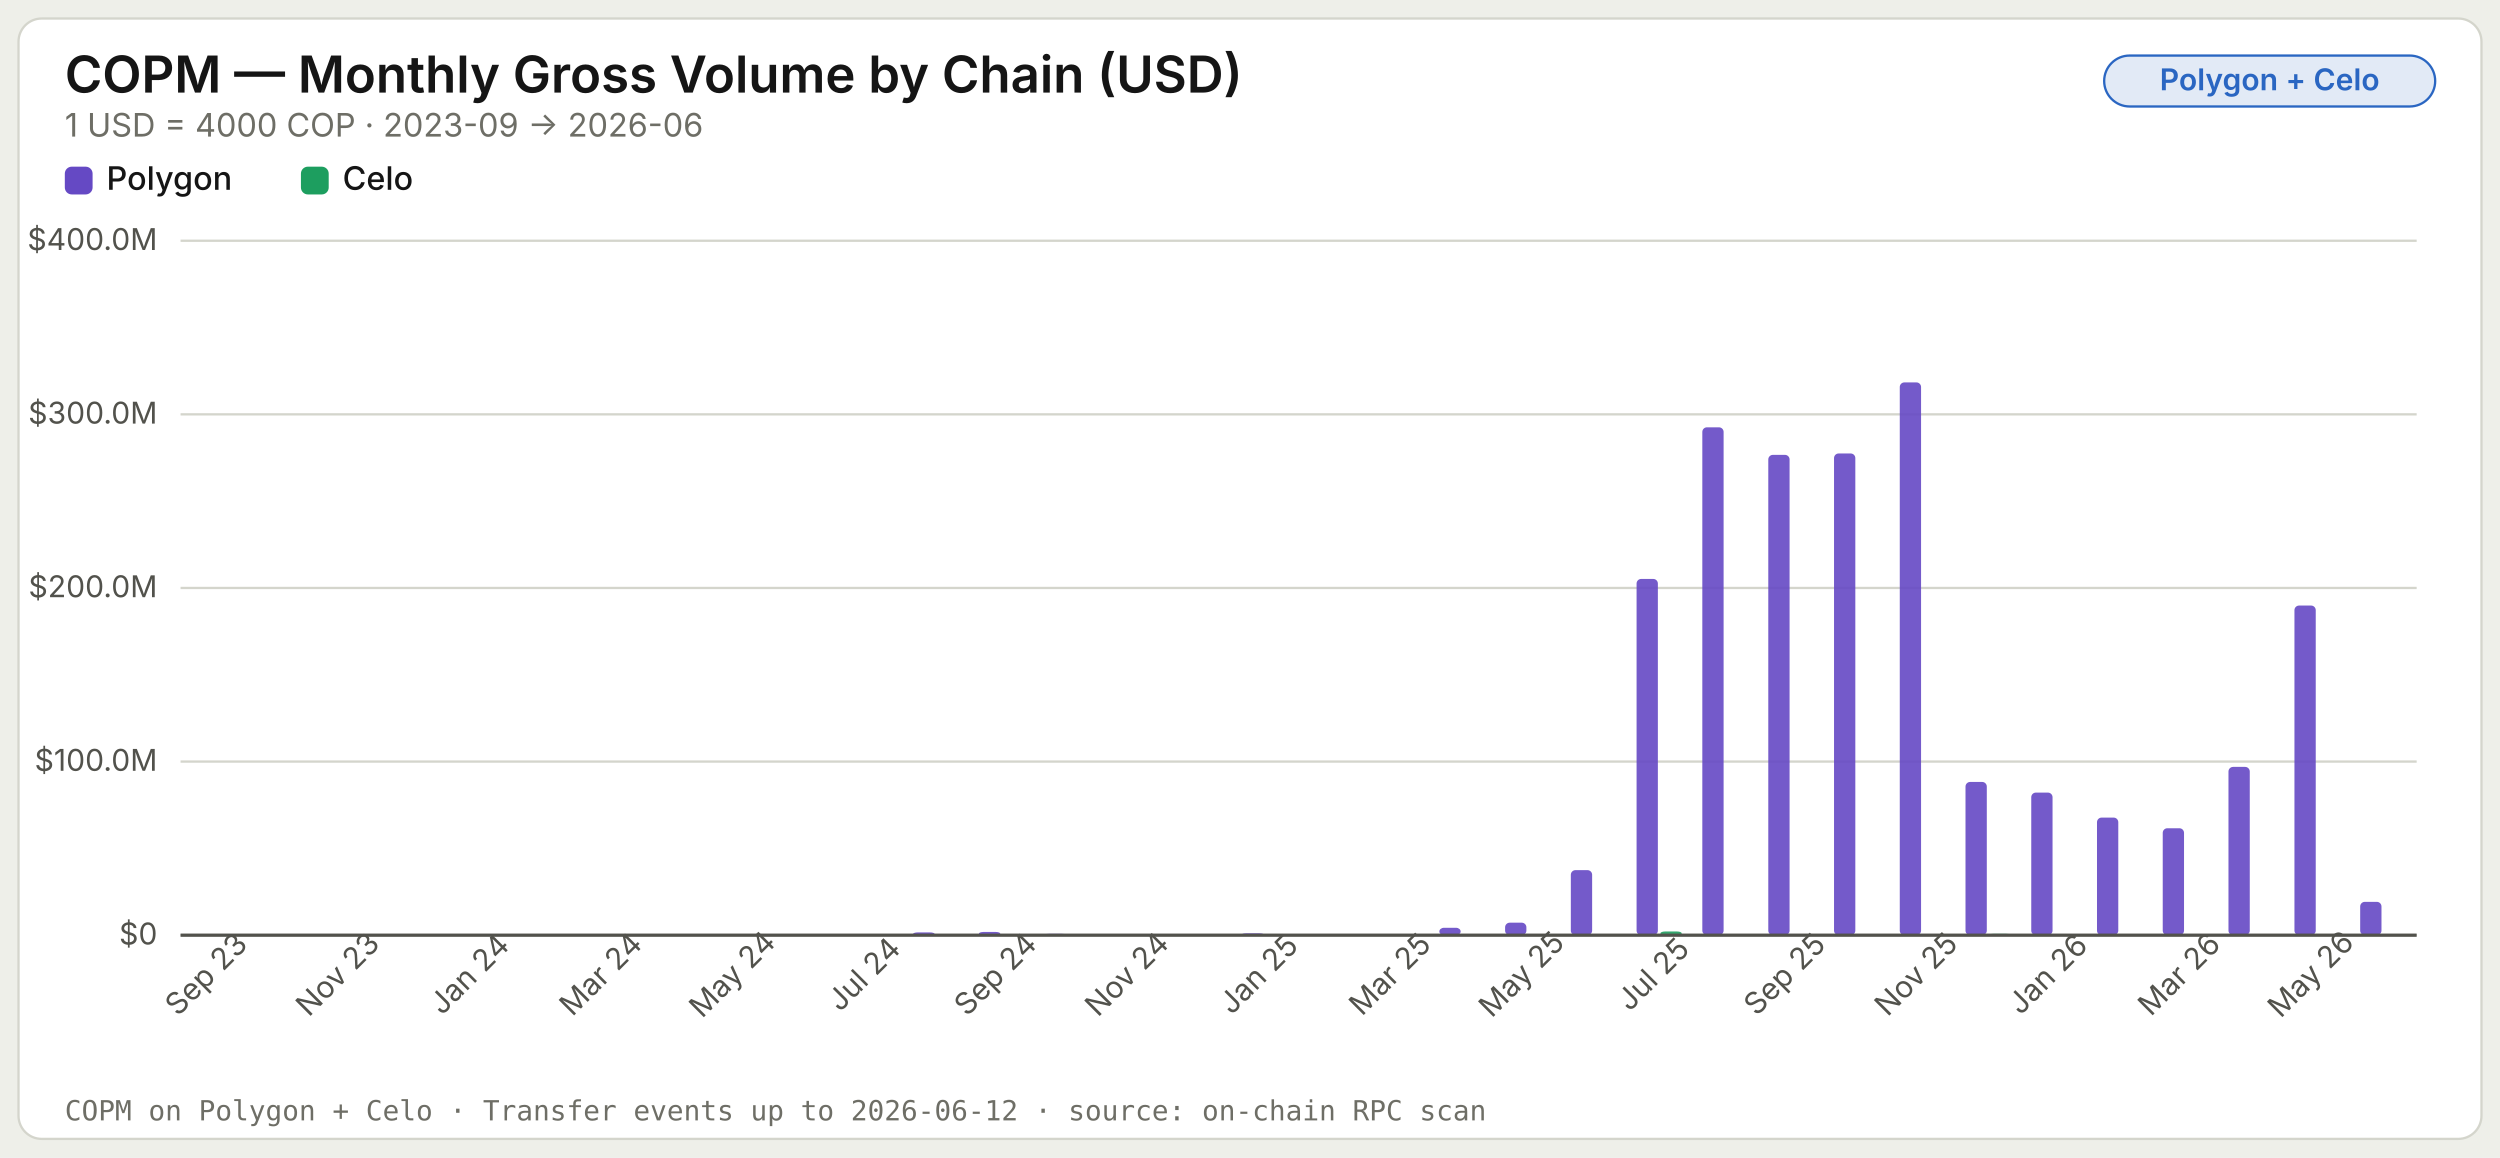
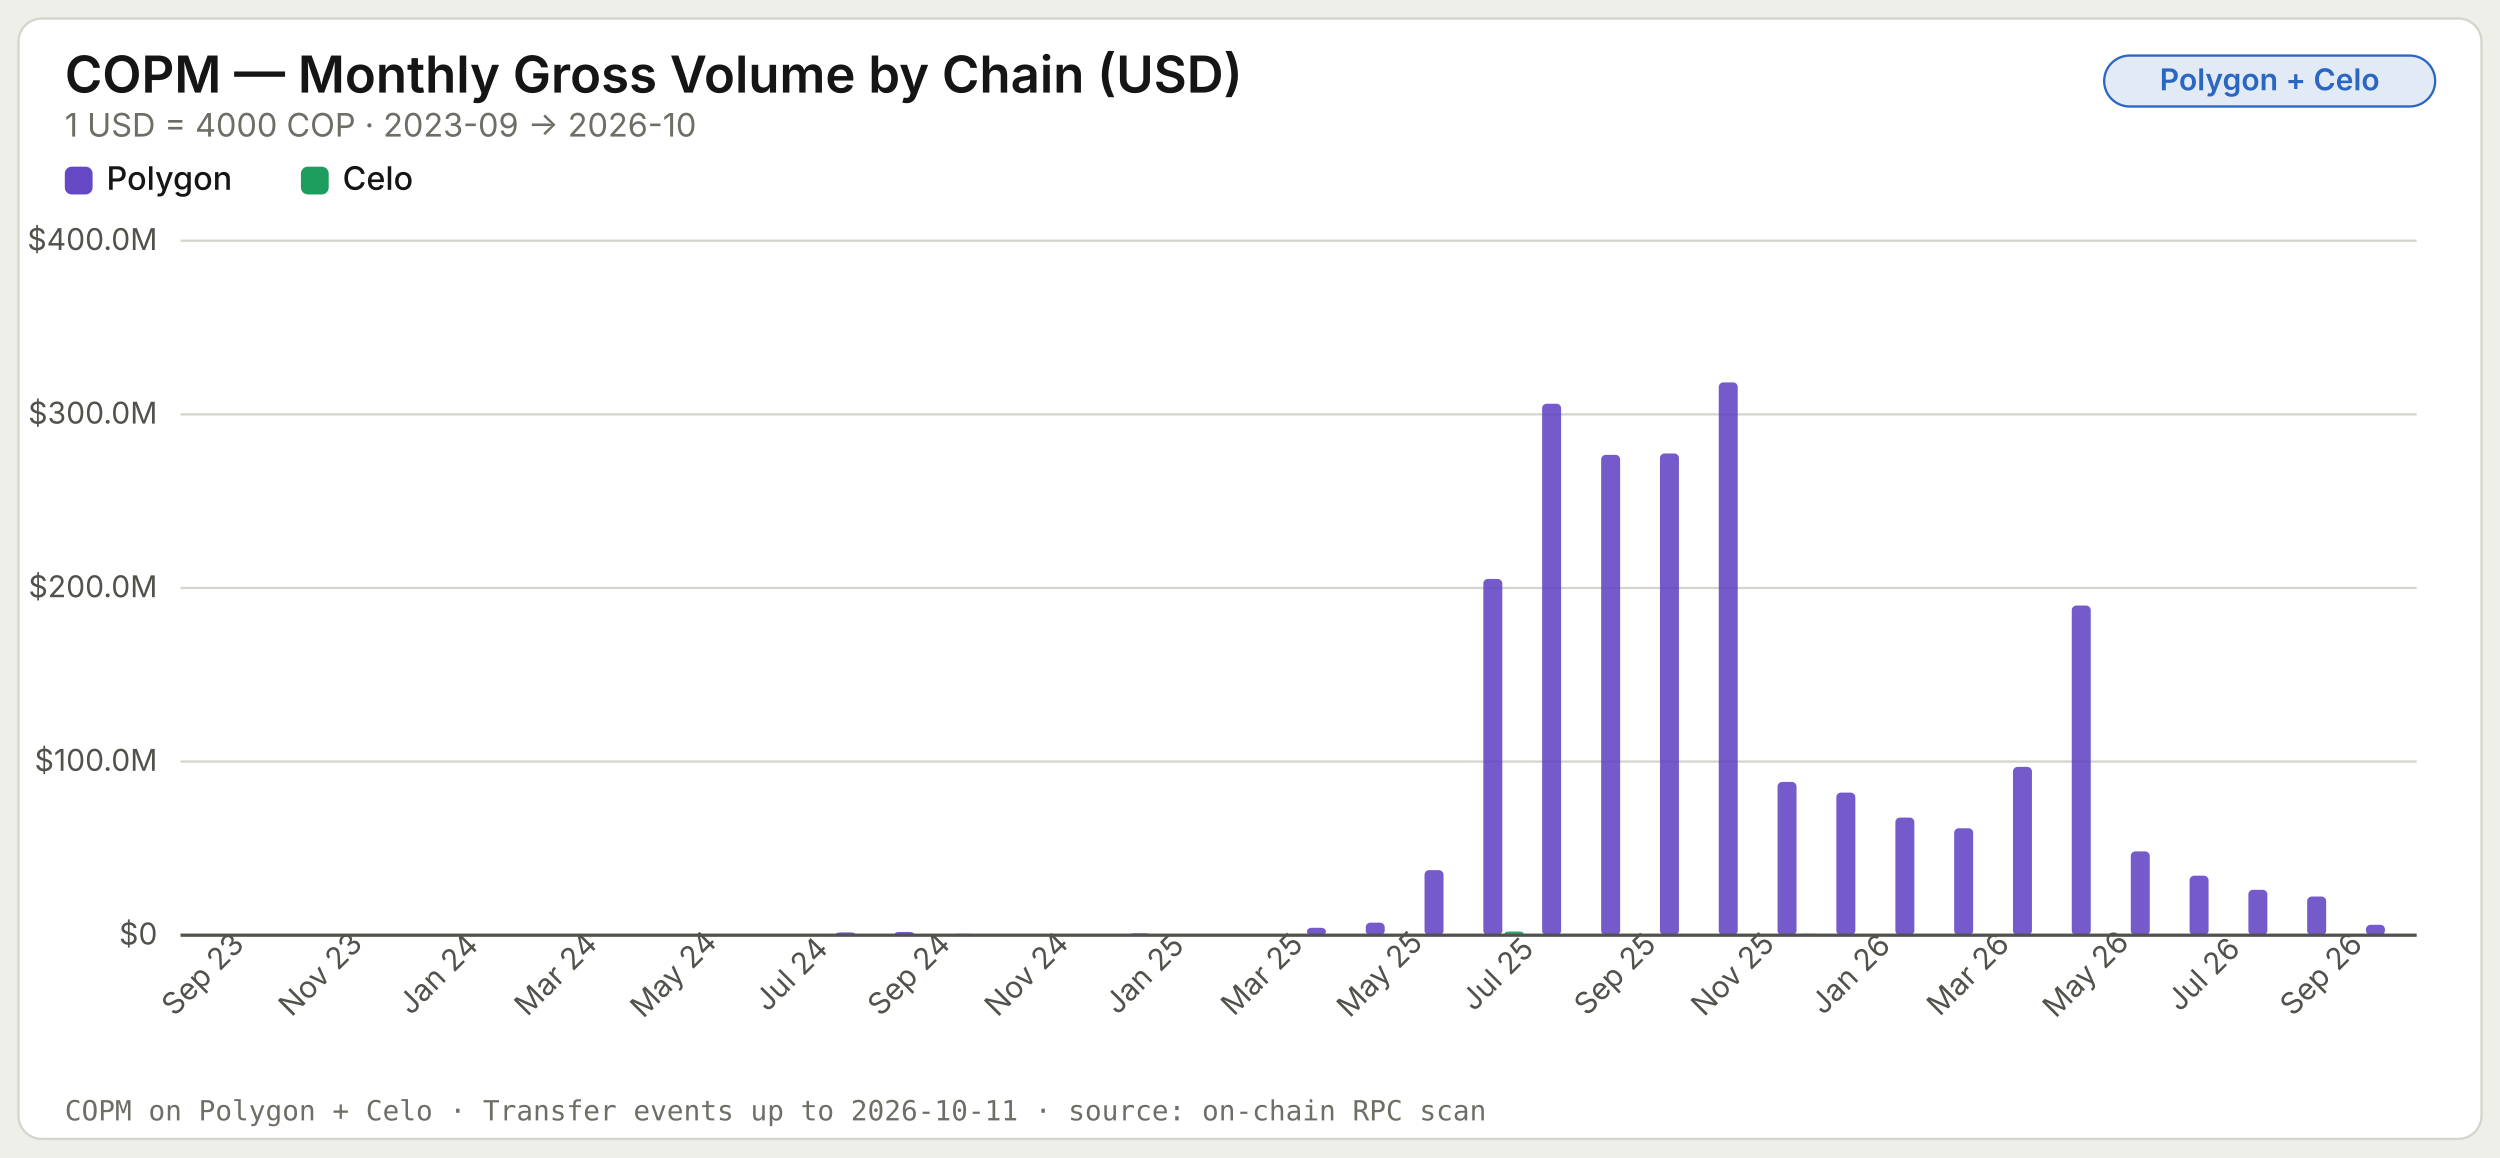
<svg xmlns="http://www.w3.org/2000/svg" width="1080" height="500" viewBox="0 0 1080 500" role="img" aria-label="COPM — Monthly Gross Volume by Chain (USD)">
  <style>
    .title { font: 600 22px -apple-system, 'Segoe UI', system-ui, sans-serif; fill: #151515; }
    .subtitle { font: 400 14px -apple-system, 'Segoe UI', system-ui, sans-serif; fill: #6e6e66; }
    .axis { font: 400 13px -apple-system, 'Segoe UI', system-ui, sans-serif; fill: #52524c; }
    .label { font: 500 14px -apple-system, 'Segoe UI', system-ui, sans-serif; fill: #151515; }
    .annot { font: 600 13px -apple-system, 'Segoe UI', system-ui, sans-serif; }
    .badge { font: 600 13px -apple-system, 'Segoe UI', system-ui, sans-serif; }
    .footer { font: 400 12px ui-monospace, 'SF Mono', Menlo, monospace; fill: #6e6e66; }
  </style>
  <defs />
  <rect width="1080" height="500" fill="#eeefe9" />
  <rect x="8" y="8" width="1064" height="484" rx="10" fill="#ffffff" stroke="#d4d5cc" stroke-width="1" />
  <text x="28" y="40" class="title">COPM — Monthly Gross Volume by Chain (USD)</text>
  <rect x="909" y="24" width="143" height="22" rx="11" fill="#2a66c222" stroke="#2a66c2" stroke-width="1" />
  <text x="980.5" y="39" class="badge" fill="#2a66c2" text-anchor="middle">Polygon + Celo</text>
-   <text x="28" y="59" class="subtitle">1 USD = 4000 COP · 2023-09 → 2026-06</text>
+   <text x="28" y="59" class="subtitle">1 USD = 4000 COP · 2023-09 → 2026-10</text>
  <line x1="78" y1="404" x2="1044" y2="404" stroke="#d4d5cc" stroke-width="1" />
  <text x="68" y="408" class="axis" text-anchor="end">$0</text>
  <line x1="78" y1="329" x2="1044" y2="329" stroke="#d4d5cc" stroke-width="1" />
  <text x="68" y="333" class="axis" text-anchor="end">$100.0M</text>
  <line x1="78" y1="254" x2="1044" y2="254" stroke="#d4d5cc" stroke-width="1" />
  <text x="68" y="258" class="axis" text-anchor="end">$200.0M</text>
  <line x1="78" y1="179" x2="1044" y2="179" stroke="#d4d5cc" stroke-width="1" />
  <text x="68" y="183" class="axis" text-anchor="end">$300.0M</text>
  <line x1="78" y1="104" x2="1044" y2="104" stroke="#d4d5cc" stroke-width="1" />
  <text x="68" y="108" class="axis" text-anchor="end">$400.0M</text>
  <rect x="28" y="72" width="12" height="12" rx="3" fill="#6549c4" />
  <text x="46" y="82" class="label">Polygon</text>
  <rect x="130" y="72" width="12" height="12" rx="3" fill="#1d9e5f" />
  <text x="148" y="82" class="label">Celo</text>
-   <rect x="82.0" y="404.0" width="9.2" height="0.0" fill="#6549c4" fill-opacity="0.9" rx="2" />
-   <rect x="92.2" y="404.0" width="9.2" height="0.0" fill="#1d9e5f" fill-opacity="0.9" rx="2" />
-   <text x="92.206" y="424" class="axis" text-anchor="middle" transform="rotate(-45 92.20588 424)">Sep 23</text>
-   <rect x="110.4" y="404.0" width="9.2" height="0.0" fill="#6549c4" fill-opacity="0.9" rx="2" />
-   <rect x="120.6" y="404.0" width="9.2" height="0.0" fill="#1d9e5f" fill-opacity="0.9" rx="2" />
-   <rect x="138.8" y="403.6" width="9.2" height="0.4" fill="#6549c4" fill-opacity="0.9" rx="2" />
-   <rect x="149.0" y="404.0" width="9.2" height="0.0" fill="#1d9e5f" fill-opacity="0.9" rx="2" />
-   <text x="149.029" y="424" class="axis" text-anchor="middle" transform="rotate(-45 149.0294 424)">Nov 23</text>
-   <rect x="167.2" y="404.0" width="9.2" height="0.0" fill="#6549c4" fill-opacity="0.9" rx="2" />
-   <rect x="177.4" y="404.0" width="9.2" height="0.0" fill="#1d9e5f" fill-opacity="0.9" rx="2" />
-   <rect x="195.6" y="404.0" width="9.2" height="0.0" fill="#6549c4" fill-opacity="0.9" rx="2" />
-   <rect x="205.9" y="404.0" width="9.2" height="0.0" fill="#1d9e5f" fill-opacity="0.9" rx="2" />
-   <text x="205.853" y="424" class="axis" text-anchor="middle" transform="rotate(-45 205.8529 424)">Jan 24</text>
-   <rect x="224.0" y="404.0" width="9.2" height="0.0" fill="#6549c4" fill-opacity="0.9" rx="2" />
-   <rect x="234.3" y="404.0" width="9.2" height="0.0" fill="#1d9e5f" fill-opacity="0.9" rx="2" />
-   <rect x="252.4" y="403.8" width="9.2" height="0.2" fill="#6549c4" fill-opacity="0.9" rx="2" />
-   <rect x="262.7" y="404.0" width="9.2" height="0.0" fill="#1d9e5f" fill-opacity="0.9" rx="2" />
-   <text x="262.676" y="424" class="axis" text-anchor="middle" transform="rotate(-45 262.6765 424)">Mar 24</text>
-   <rect x="280.9" y="403.9" width="9.2" height="0.1" fill="#6549c4" fill-opacity="0.9" rx="2" />
-   <rect x="291.1" y="404.0" width="9.2" height="0.0" fill="#1d9e5f" fill-opacity="0.9" rx="2" />
-   <rect x="309.3" y="403.5" width="9.2" height="0.5" fill="#6549c4" fill-opacity="0.9" rx="2" />
-   <rect x="319.5" y="404.0" width="9.2" height="0.0" fill="#1d9e5f" fill-opacity="0.9" rx="2" />
-   <text x="319.5" y="424" class="axis" text-anchor="middle" transform="rotate(-45 319.5 424)">May 24</text>
-   <rect x="337.7" y="403.8" width="9.2" height="0.2" fill="#6549c4" fill-opacity="0.9" rx="2" />
-   <rect x="347.9" y="404.0" width="9.2" height="0.0" fill="#1d9e5f" fill-opacity="0.9" rx="2" />
-   <rect x="366.1" y="403.8" width="9.2" height="0.2" fill="#6549c4" fill-opacity="0.9" rx="2" />
-   <rect x="376.3" y="404.0" width="9.2" height="0.0" fill="#1d9e5f" fill-opacity="0.9" rx="2" />
-   <text x="376.324" y="424" class="axis" text-anchor="middle" transform="rotate(-45 376.3235 424)">Jul 24</text>
-   <rect x="394.5" y="402.8" width="9.2" height="1.2" fill="#6549c4" fill-opacity="0.9" rx="2" />
-   <rect x="404.7" y="404.0" width="9.2" height="0.0" fill="#1d9e5f" fill-opacity="0.9" rx="2" />
-   <rect x="422.9" y="402.6" width="9.2" height="1.4" fill="#6549c4" fill-opacity="0.9" rx="2" />
-   <rect x="433.1" y="404.0" width="9.2" height="0.0" fill="#1d9e5f" fill-opacity="0.9" rx="2" />
-   <text x="433.147" y="424" class="axis" text-anchor="middle" transform="rotate(-45 433.1471 424)">Sep 24</text>
-   <rect x="451.3" y="403.4" width="9.2" height="0.6" fill="#6549c4" fill-opacity="0.9" rx="2" />
-   <rect x="461.6" y="403.6" width="9.2" height="0.4" fill="#1d9e5f" fill-opacity="0.9" rx="2" />
-   <rect x="479.7" y="403.8" width="9.2" height="0.2" fill="#6549c4" fill-opacity="0.9" rx="2" />
-   <rect x="490.0" y="403.6" width="9.2" height="0.4" fill="#1d9e5f" fill-opacity="0.9" rx="2" />
-   <text x="489.971" y="424" class="axis" text-anchor="middle" transform="rotate(-45 489.9706 424)">Nov 24</text>
-   <rect x="508.2" y="403.9" width="9.2" height="0.1" fill="#6549c4" fill-opacity="0.9" rx="2" />
-   <rect x="518.4" y="403.5" width="9.2" height="0.5" fill="#1d9e5f" fill-opacity="0.9" rx="2" />
-   <rect x="536.6" y="403.2" width="9.2" height="0.8" fill="#6549c4" fill-opacity="0.9" rx="2" />
-   <rect x="546.8" y="403.6" width="9.2" height="0.4" fill="#1d9e5f" fill-opacity="0.9" rx="2" />
-   <text x="546.794" y="424" class="axis" text-anchor="middle" transform="rotate(-45 546.7941 424)">Jan 25</text>
-   <rect x="565.0" y="403.6" width="9.2" height="0.4" fill="#6549c4" fill-opacity="0.9" rx="2" />
-   <rect x="575.2" y="403.7" width="9.2" height="0.3" fill="#1d9e5f" fill-opacity="0.9" rx="2" />
-   <rect x="593.4" y="403.7" width="9.2" height="0.3" fill="#6549c4" fill-opacity="0.9" rx="2" />
-   <rect x="603.6" y="403.8" width="9.2" height="0.2" fill="#1d9e5f" fill-opacity="0.9" rx="2" />
-   <text x="603.618" y="424" class="axis" text-anchor="middle" transform="rotate(-45 603.6176 424)">Mar 25</text>
-   <rect x="621.8" y="400.8" width="9.2" height="3.2" fill="#6549c4" fill-opacity="0.9" rx="2" />
-   <rect x="632.0" y="403.8" width="9.2" height="0.2" fill="#1d9e5f" fill-opacity="0.9" rx="2" />
-   <rect x="650.2" y="398.6" width="9.2" height="5.4" fill="#6549c4" fill-opacity="0.9" rx="2" />
-   <rect x="660.4" y="403.7" width="9.2" height="0.3" fill="#1d9e5f" fill-opacity="0.9" rx="2" />
-   <text x="660.441" y="424" class="axis" text-anchor="middle" transform="rotate(-45 660.4412 424)">May 25</text>
-   <rect x="678.6" y="375.9" width="9.2" height="28.1" fill="#6549c4" fill-opacity="0.9" rx="2" />
-   <rect x="688.9" y="403.6" width="9.2" height="0.4" fill="#1d9e5f" fill-opacity="0.9" rx="2" />
-   <rect x="707.0" y="250.1" width="9.2" height="153.9" fill="#6549c4" fill-opacity="0.9" rx="2" />
-   <rect x="717.3" y="402.4" width="9.2" height="1.6" fill="#1d9e5f" fill-opacity="0.9" rx="2" />
-   <text x="717.265" y="424" class="axis" text-anchor="middle" transform="rotate(-45 717.2647 424)">Jul 25</text>
-   <rect x="735.4" y="184.6" width="9.2" height="219.4" fill="#6549c4" fill-opacity="0.9" rx="2" />
-   <rect x="745.7" y="403.5" width="9.2" height="0.5" fill="#1d9e5f" fill-opacity="0.9" rx="2" />
-   <rect x="763.9" y="196.5" width="9.2" height="207.5" fill="#6549c4" fill-opacity="0.9" rx="2" />
-   <rect x="774.1" y="403.7" width="9.2" height="0.3" fill="#1d9e5f" fill-opacity="0.9" rx="2" />
-   <text x="774.088" y="424" class="axis" text-anchor="middle" transform="rotate(-45 774.0882 424)">Sep 25</text>
-   <rect x="792.3" y="195.9" width="9.2" height="208.1" fill="#6549c4" fill-opacity="0.9" rx="2" />
-   <rect x="802.5" y="403.9" width="9.2" height="0.1" fill="#1d9e5f" fill-opacity="0.9" rx="2" />
-   <rect x="820.7" y="165.2" width="9.2" height="238.8" fill="#6549c4" fill-opacity="0.9" rx="2" />
-   <rect x="830.9" y="403.6" width="9.2" height="0.4" fill="#1d9e5f" fill-opacity="0.9" rx="2" />
-   <text x="830.912" y="424" class="axis" text-anchor="middle" transform="rotate(-45 830.9118 424)">Nov 25</text>
-   <rect x="849.1" y="337.8" width="9.2" height="66.2" fill="#6549c4" fill-opacity="0.9" rx="2" />
-   <rect x="859.3" y="403.4" width="9.2" height="0.6" fill="#1d9e5f" fill-opacity="0.9" rx="2" />
-   <rect x="877.5" y="342.4" width="9.2" height="61.6" fill="#6549c4" fill-opacity="0.9" rx="2" />
-   <rect x="887.7" y="403.5" width="9.2" height="0.5" fill="#1d9e5f" fill-opacity="0.9" rx="2" />
-   <text x="887.735" y="424" class="axis" text-anchor="middle" transform="rotate(-45 887.7353 424)">Jan 26</text>
-   <rect x="905.9" y="353.2" width="9.2" height="50.8" fill="#6549c4" fill-opacity="0.9" rx="2" />
-   <rect x="916.1" y="403.7" width="9.2" height="0.3" fill="#1d9e5f" fill-opacity="0.9" rx="2" />
-   <rect x="934.3" y="357.8" width="9.2" height="46.2" fill="#6549c4" fill-opacity="0.9" rx="2" />
-   <rect x="944.6" y="403.5" width="9.2" height="0.5" fill="#1d9e5f" fill-opacity="0.9" rx="2" />
-   <text x="944.559" y="424" class="axis" text-anchor="middle" transform="rotate(-45 944.5588 424)">Mar 26</text>
-   <rect x="962.7" y="331.3" width="9.2" height="72.7" fill="#6549c4" fill-opacity="0.9" rx="2" />
-   <rect x="973.0" y="403.7" width="9.2" height="0.3" fill="#1d9e5f" fill-opacity="0.9" rx="2" />
-   <rect x="991.2" y="261.6" width="9.2" height="142.4" fill="#6549c4" fill-opacity="0.9" rx="2" />
-   <rect x="1001.4" y="403.6" width="9.2" height="0.4" fill="#1d9e5f" fill-opacity="0.9" rx="2" />
-   <text x="1001.382" y="424" class="axis" text-anchor="middle" transform="rotate(-45 1001.382 424)">May 26</text>
-   <rect x="1019.6" y="389.6" width="9.2" height="14.4" fill="#6549c4" fill-opacity="0.9" rx="2" />
-   <rect x="1029.8" y="403.9" width="9.2" height="0.1" fill="#1d9e5f" fill-opacity="0.9" rx="2" />
+   <rect x="81.6" y="404.0" width="8.2" height="0.0" fill="#6549c4" fill-opacity="0.9" rx="2" />
+   <rect x="90.7" y="404.0" width="8.2" height="0.0" fill="#1d9e5f" fill-opacity="0.9" rx="2" />
+   <text x="90.711" y="424" class="axis" text-anchor="middle" transform="rotate(-45 90.71053 424)">Sep 23</text>
+   <rect x="107.0" y="404.0" width="8.2" height="0.0" fill="#6549c4" fill-opacity="0.9" rx="2" />
+   <rect x="116.1" y="404.0" width="8.2" height="0.0" fill="#1d9e5f" fill-opacity="0.9" rx="2" />
+   <rect x="132.4" y="403.6" width="8.2" height="0.4" fill="#6549c4" fill-opacity="0.9" rx="2" />
+   <rect x="141.6" y="404.0" width="8.2" height="0.0" fill="#1d9e5f" fill-opacity="0.9" rx="2" />
+   <text x="141.553" y="424" class="axis" text-anchor="middle" transform="rotate(-45 141.5526 424)">Nov 23</text>
+   <rect x="157.8" y="404.0" width="8.2" height="0.0" fill="#6549c4" fill-opacity="0.9" rx="2" />
+   <rect x="167.0" y="404.0" width="8.2" height="0.0" fill="#1d9e5f" fill-opacity="0.9" rx="2" />
+   <rect x="183.2" y="404.0" width="8.2" height="0.0" fill="#6549c4" fill-opacity="0.9" rx="2" />
+   <rect x="192.4" y="404.0" width="8.2" height="0.0" fill="#1d9e5f" fill-opacity="0.9" rx="2" />
+   <text x="192.395" y="424" class="axis" text-anchor="middle" transform="rotate(-45 192.3947 424)">Jan 24</text>
+   <rect x="208.7" y="404.0" width="8.2" height="0.0" fill="#6549c4" fill-opacity="0.9" rx="2" />
+   <rect x="217.8" y="404.0" width="8.2" height="0.0" fill="#1d9e5f" fill-opacity="0.9" rx="2" />
+   <rect x="234.1" y="403.8" width="8.2" height="0.2" fill="#6549c4" fill-opacity="0.9" rx="2" />
+   <rect x="243.2" y="404.0" width="8.2" height="0.0" fill="#1d9e5f" fill-opacity="0.9" rx="2" />
+   <text x="243.237" y="424" class="axis" text-anchor="middle" transform="rotate(-45 243.2368 424)">Mar 24</text>
+   <rect x="259.5" y="403.9" width="8.2" height="0.1" fill="#6549c4" fill-opacity="0.9" rx="2" />
+   <rect x="268.7" y="404.0" width="8.2" height="0.0" fill="#1d9e5f" fill-opacity="0.9" rx="2" />
+   <rect x="284.9" y="403.5" width="8.2" height="0.5" fill="#6549c4" fill-opacity="0.9" rx="2" />
+   <rect x="294.1" y="404.0" width="8.2" height="0.0" fill="#1d9e5f" fill-opacity="0.9" rx="2" />
+   <text x="294.079" y="424" class="axis" text-anchor="middle" transform="rotate(-45 294.0789 424)">May 24</text>
+   <rect x="310.3" y="403.8" width="8.2" height="0.2" fill="#6549c4" fill-opacity="0.9" rx="2" />
+   <rect x="319.5" y="404.0" width="8.2" height="0.0" fill="#1d9e5f" fill-opacity="0.9" rx="2" />
+   <rect x="335.8" y="403.8" width="8.2" height="0.2" fill="#6549c4" fill-opacity="0.9" rx="2" />
+   <rect x="344.9" y="404.0" width="8.2" height="0.0" fill="#1d9e5f" fill-opacity="0.9" rx="2" />
+   <text x="344.921" y="424" class="axis" text-anchor="middle" transform="rotate(-45 344.9211 424)">Jul 24</text>
+   <rect x="361.2" y="402.8" width="8.2" height="1.2" fill="#6549c4" fill-opacity="0.9" rx="2" />
+   <rect x="370.3" y="404.0" width="8.2" height="0.0" fill="#1d9e5f" fill-opacity="0.9" rx="2" />
+   <rect x="386.6" y="402.6" width="8.2" height="1.4" fill="#6549c4" fill-opacity="0.9" rx="2" />
+   <rect x="395.8" y="404.0" width="8.2" height="0.0" fill="#1d9e5f" fill-opacity="0.9" rx="2" />
+   <text x="395.763" y="424" class="axis" text-anchor="middle" transform="rotate(-45 395.7632 424)">Sep 24</text>
+   <rect x="412.0" y="403.4" width="8.2" height="0.6" fill="#6549c4" fill-opacity="0.9" rx="2" />
+   <rect x="421.2" y="403.6" width="8.2" height="0.4" fill="#1d9e5f" fill-opacity="0.9" rx="2" />
+   <rect x="437.5" y="403.8" width="8.2" height="0.2" fill="#6549c4" fill-opacity="0.9" rx="2" />
+   <rect x="446.6" y="403.6" width="8.2" height="0.4" fill="#1d9e5f" fill-opacity="0.9" rx="2" />
+   <text x="446.605" y="424" class="axis" text-anchor="middle" transform="rotate(-45 446.6053 424)">Nov 24</text>
+   <rect x="462.9" y="403.9" width="8.2" height="0.1" fill="#6549c4" fill-opacity="0.9" rx="2" />
+   <rect x="472.0" y="403.5" width="8.2" height="0.5" fill="#1d9e5f" fill-opacity="0.9" rx="2" />
+   <rect x="488.3" y="403.2" width="8.2" height="0.8" fill="#6549c4" fill-opacity="0.9" rx="2" />
+   <rect x="497.4" y="403.6" width="8.2" height="0.4" fill="#1d9e5f" fill-opacity="0.9" rx="2" />
+   <text x="497.447" y="424" class="axis" text-anchor="middle" transform="rotate(-45 497.4474 424)">Jan 25</text>
+   <rect x="513.7" y="403.6" width="8.2" height="0.4" fill="#6549c4" fill-opacity="0.9" rx="2" />
+   <rect x="522.9" y="403.7" width="8.2" height="0.3" fill="#1d9e5f" fill-opacity="0.9" rx="2" />
+   <rect x="539.1" y="403.7" width="8.2" height="0.3" fill="#6549c4" fill-opacity="0.9" rx="2" />
+   <rect x="548.3" y="403.8" width="8.2" height="0.2" fill="#1d9e5f" fill-opacity="0.9" rx="2" />
+   <text x="548.289" y="424" class="axis" text-anchor="middle" transform="rotate(-45 548.2895 424)">Mar 25</text>
+   <rect x="564.6" y="400.8" width="8.2" height="3.2" fill="#6549c4" fill-opacity="0.9" rx="2" />
+   <rect x="573.7" y="403.8" width="8.2" height="0.2" fill="#1d9e5f" fill-opacity="0.9" rx="2" />
+   <rect x="590.0" y="398.6" width="8.2" height="5.4" fill="#6549c4" fill-opacity="0.9" rx="2" />
+   <rect x="599.1" y="403.7" width="8.2" height="0.3" fill="#1d9e5f" fill-opacity="0.9" rx="2" />
+   <text x="599.132" y="424" class="axis" text-anchor="middle" transform="rotate(-45 599.1316 424)">May 25</text>
+   <rect x="615.4" y="375.9" width="8.2" height="28.1" fill="#6549c4" fill-opacity="0.9" rx="2" />
+   <rect x="624.6" y="403.6" width="8.2" height="0.4" fill="#1d9e5f" fill-opacity="0.9" rx="2" />
+   <rect x="640.8" y="250.1" width="8.2" height="153.9" fill="#6549c4" fill-opacity="0.9" rx="2" />
+   <rect x="650.0" y="402.4" width="8.2" height="1.6" fill="#1d9e5f" fill-opacity="0.9" rx="2" />
+   <text x="649.974" y="424" class="axis" text-anchor="middle" transform="rotate(-45 649.9737 424)">Jul 25</text>
+   <rect x="666.2" y="174.4" width="8.2" height="229.6" fill="#6549c4" fill-opacity="0.9" rx="2" />
+   <rect x="675.4" y="403.5" width="8.2" height="0.5" fill="#1d9e5f" fill-opacity="0.9" rx="2" />
+   <rect x="691.7" y="196.5" width="8.2" height="207.5" fill="#6549c4" fill-opacity="0.9" rx="2" />
+   <rect x="700.8" y="403.7" width="8.2" height="0.3" fill="#1d9e5f" fill-opacity="0.9" rx="2" />
+   <text x="700.816" y="424" class="axis" text-anchor="middle" transform="rotate(-45 700.8158 424)">Sep 25</text>
+   <rect x="717.1" y="195.9" width="8.2" height="208.1" fill="#6549c4" fill-opacity="0.9" rx="2" />
+   <rect x="726.2" y="403.9" width="8.2" height="0.1" fill="#1d9e5f" fill-opacity="0.9" rx="2" />
+   <rect x="742.5" y="165.2" width="8.2" height="238.8" fill="#6549c4" fill-opacity="0.9" rx="2" />
+   <rect x="751.7" y="403.6" width="8.2" height="0.4" fill="#1d9e5f" fill-opacity="0.9" rx="2" />
+   <text x="751.658" y="424" class="axis" text-anchor="middle" transform="rotate(-45 751.6579 424)">Nov 25</text>
+   <rect x="767.9" y="337.8" width="8.2" height="66.2" fill="#6549c4" fill-opacity="0.9" rx="2" />
+   <rect x="777.1" y="403.4" width="8.2" height="0.6" fill="#1d9e5f" fill-opacity="0.9" rx="2" />
+   <rect x="793.3" y="342.4" width="8.2" height="61.6" fill="#6549c4" fill-opacity="0.9" rx="2" />
+   <rect x="802.5" y="403.5" width="8.2" height="0.5" fill="#1d9e5f" fill-opacity="0.9" rx="2" />
+   <text x="802.5" y="424" class="axis" text-anchor="middle" transform="rotate(-45 802.5 424)">Jan 26</text>
+   <rect x="818.8" y="353.2" width="8.2" height="50.8" fill="#6549c4" fill-opacity="0.9" rx="2" />
+   <rect x="827.9" y="403.7" width="8.2" height="0.3" fill="#1d9e5f" fill-opacity="0.9" rx="2" />
+   <rect x="844.2" y="357.8" width="8.2" height="46.2" fill="#6549c4" fill-opacity="0.9" rx="2" />
+   <rect x="853.3" y="403.5" width="8.2" height="0.5" fill="#1d9e5f" fill-opacity="0.9" rx="2" />
+   <text x="853.342" y="424" class="axis" text-anchor="middle" transform="rotate(-45 853.3421 424)">Mar 26</text>
+   <rect x="869.6" y="331.3" width="8.2" height="72.7" fill="#6549c4" fill-opacity="0.9" rx="2" />
+   <rect x="878.8" y="403.7" width="8.2" height="0.3" fill="#1d9e5f" fill-opacity="0.9" rx="2" />
+   <rect x="895.0" y="261.6" width="8.2" height="142.4" fill="#6549c4" fill-opacity="0.9" rx="2" />
+   <rect x="904.2" y="403.6" width="8.2" height="0.4" fill="#1d9e5f" fill-opacity="0.9" rx="2" />
+   <text x="904.184" y="424" class="axis" text-anchor="middle" transform="rotate(-45 904.1842 424)">May 26</text>
+   <rect x="920.5" y="367.8" width="8.2" height="36.2" fill="#6549c4" fill-opacity="0.9" rx="2" />
+   <rect x="929.6" y="403.7" width="8.2" height="0.3" fill="#1d9e5f" fill-opacity="0.9" rx="2" />
+   <rect x="945.9" y="378.3" width="8.2" height="25.7" fill="#6549c4" fill-opacity="0.9" rx="2" />
+   <rect x="955.0" y="403.6" width="8.2" height="0.4" fill="#1d9e5f" fill-opacity="0.9" rx="2" />
+   <text x="955.026" y="424" class="axis" text-anchor="middle" transform="rotate(-45 955.0263 424)">Jul 26</text>
+   <rect x="971.3" y="384.4" width="8.2" height="19.6" fill="#6549c4" fill-opacity="0.9" rx="2" />
+   <rect x="980.4" y="403.8" width="8.2" height="0.2" fill="#1d9e5f" fill-opacity="0.9" rx="2" />
+   <rect x="996.7" y="387.3" width="8.2" height="16.7" fill="#6549c4" fill-opacity="0.9" rx="2" />
+   <rect x="1005.9" y="403.7" width="8.2" height="0.3" fill="#1d9e5f" fill-opacity="0.9" rx="2" />
+   <text x="1005.868" y="424" class="axis" text-anchor="middle" transform="rotate(-45 1005.868 424)">Sep 26</text>
+   <rect x="1022.1" y="399.5" width="8.2" height="4.5" fill="#6549c4" fill-opacity="0.9" rx="2" />
+   <rect x="1031.3" y="404.0" width="8.2" height="0.0" fill="#1d9e5f" fill-opacity="0.9" rx="2" />
  <line x1="78" y1="404" x2="1044" y2="404" stroke="#52524c" stroke-width="1.4" />
-   <text x="28" y="484" class="footer">COPM on Polygon + Celo · Transfer events up to 2026-06-12 · source: on-chain RPC scan</text>
+   <text x="28" y="484" class="footer">COPM on Polygon + Celo · Transfer events up to 2026-10-11 · source: on-chain RPC scan</text>
</svg>
